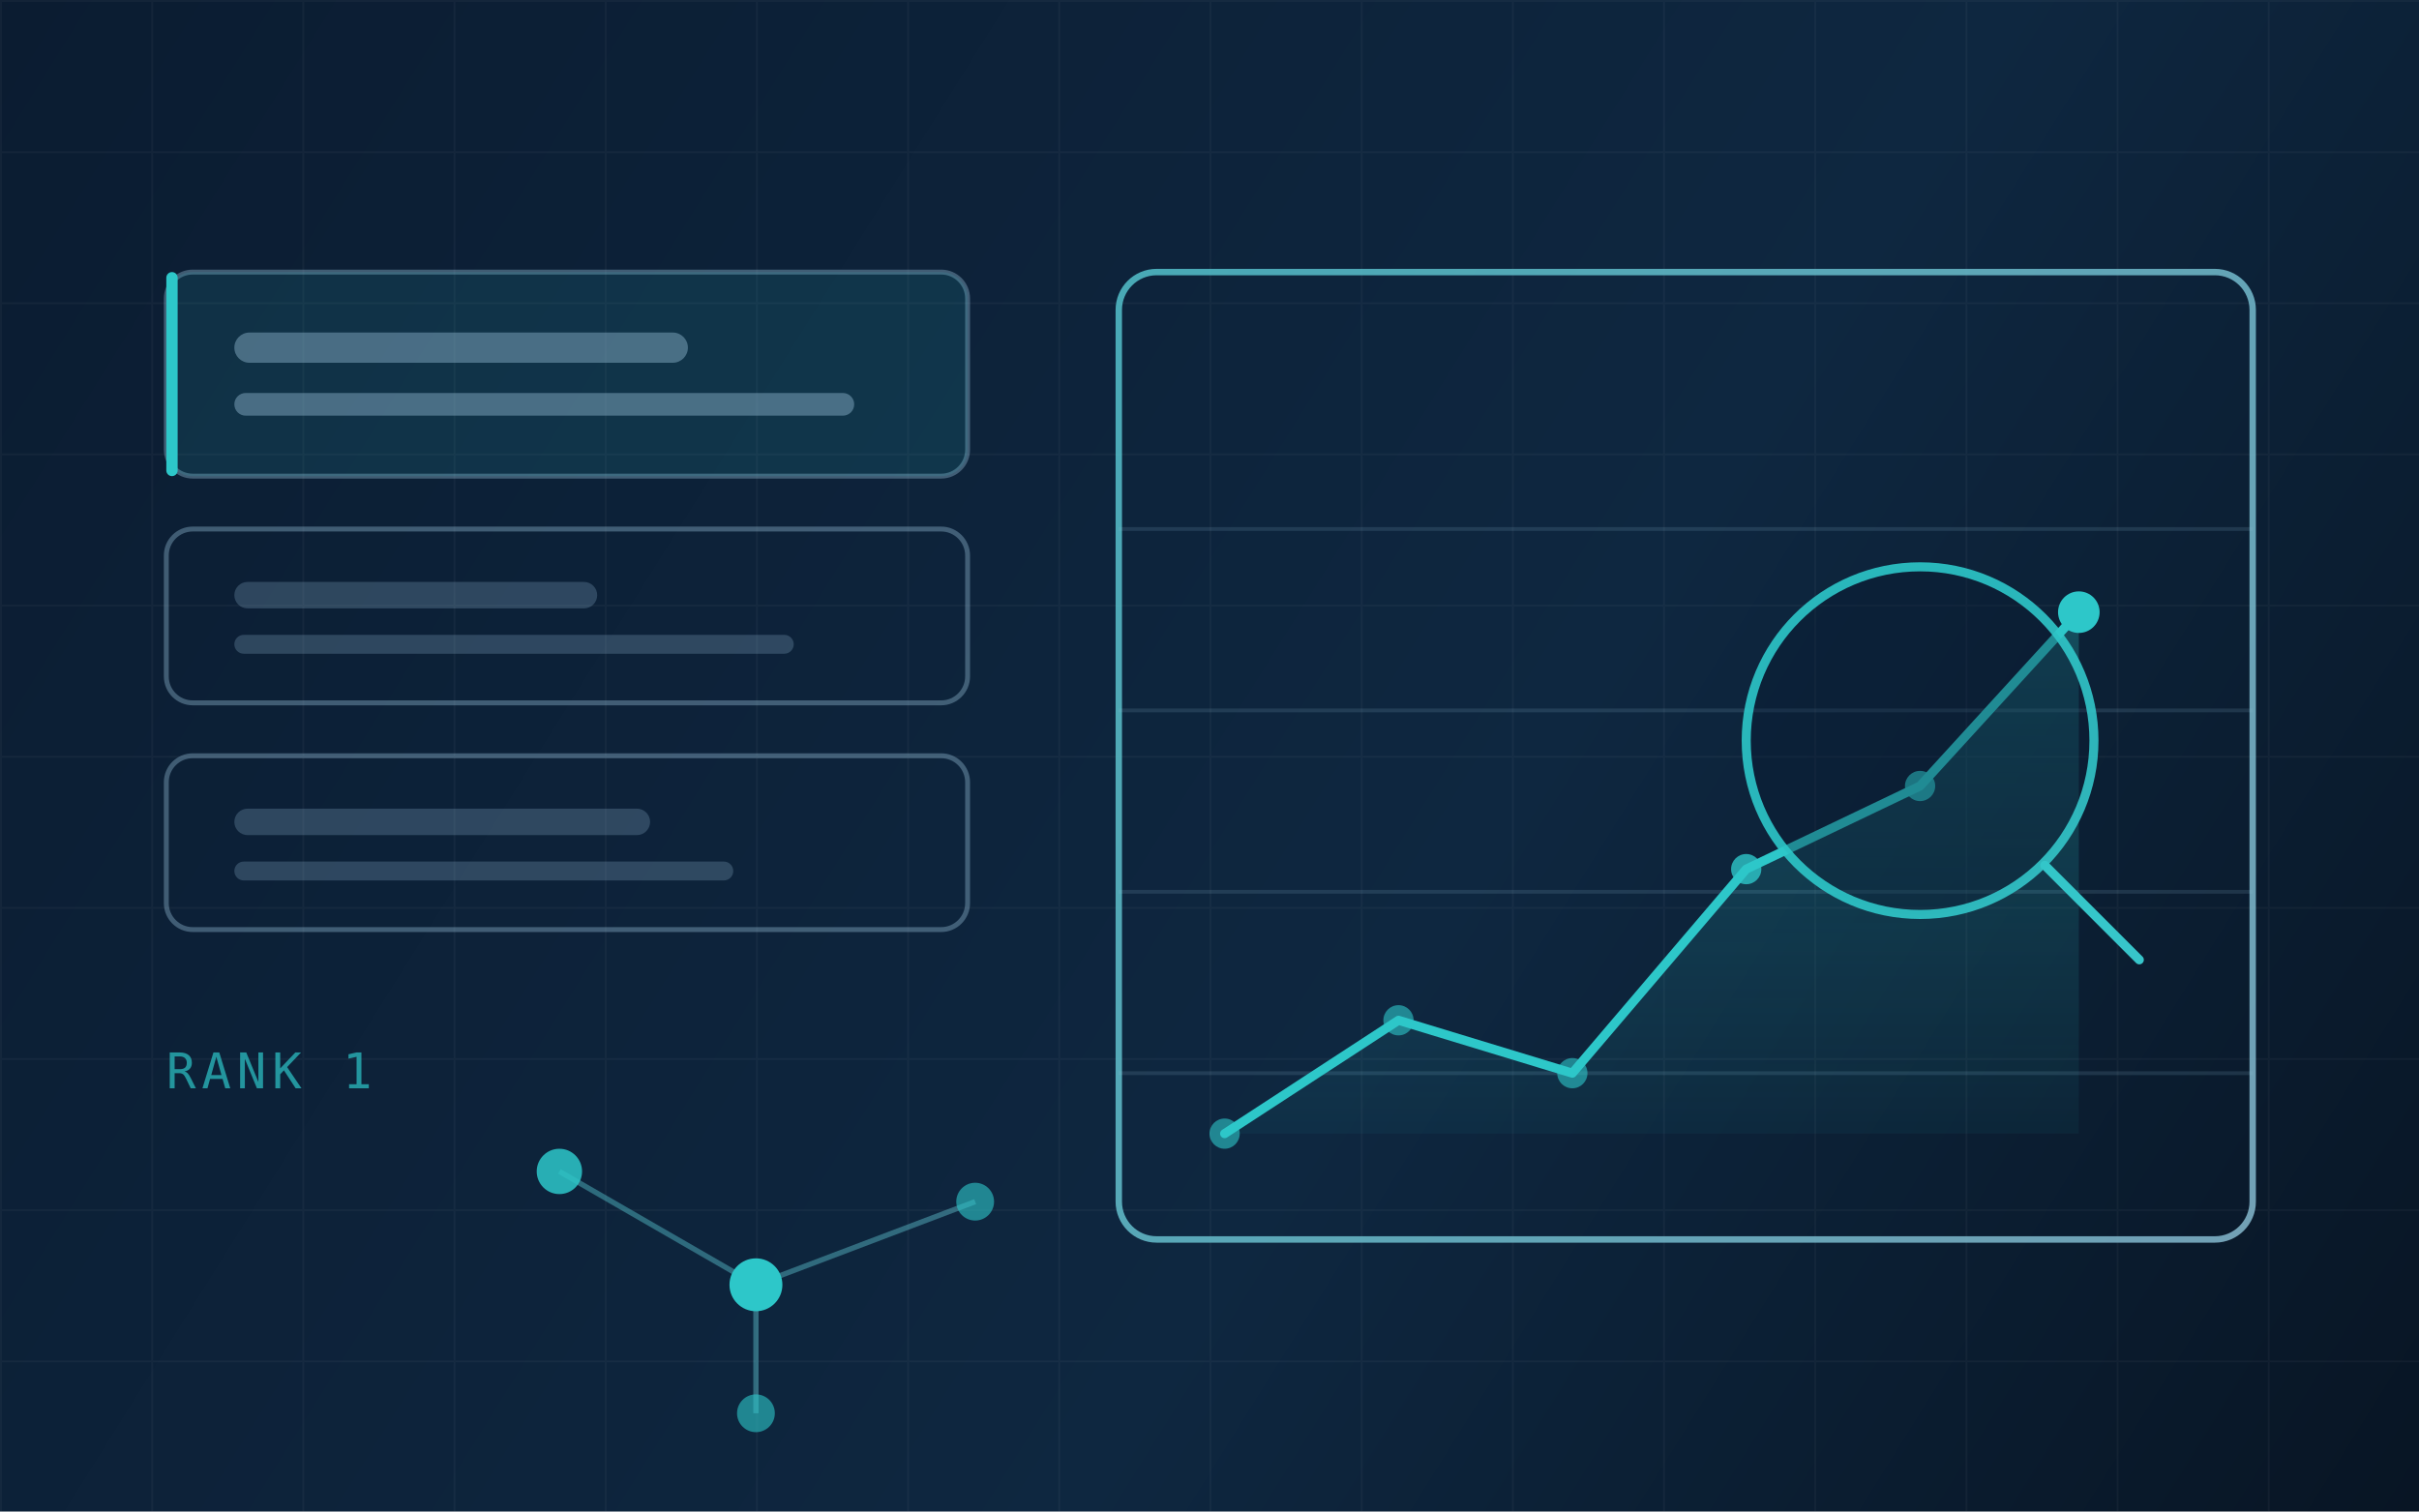
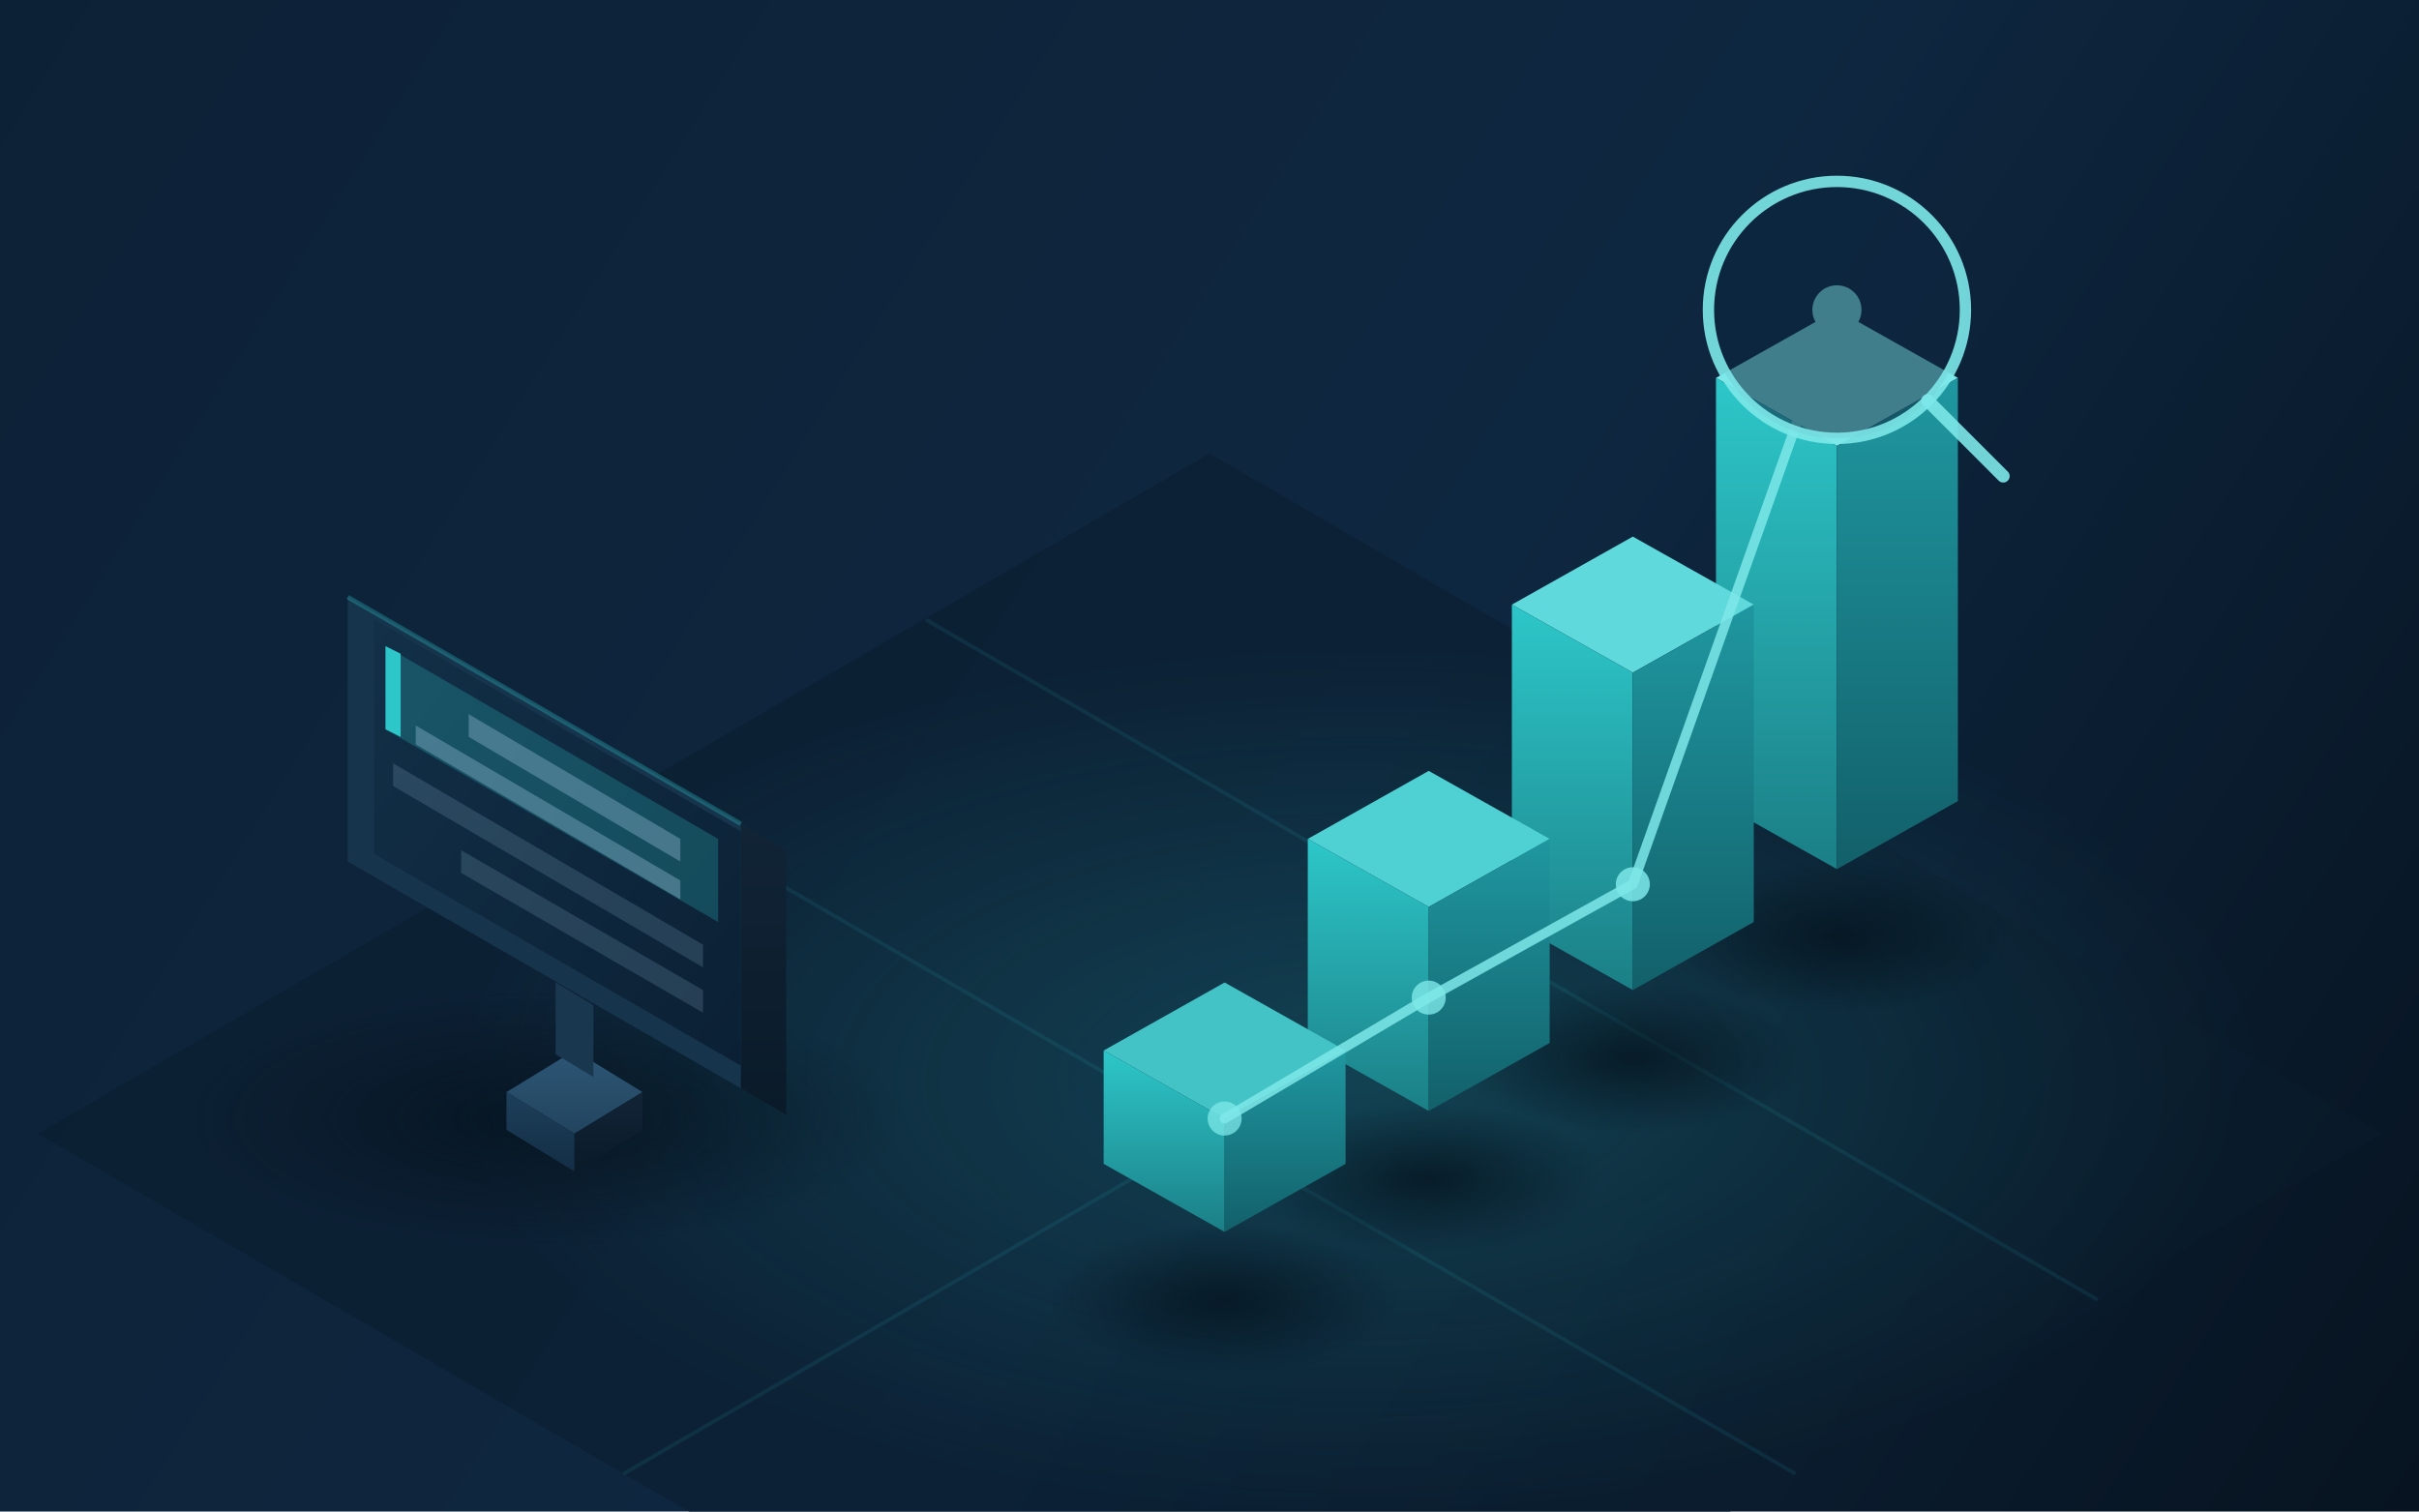
- <svg xmlns="http://www.w3.org/2000/svg" viewBox="0 0 640 400" width="640" height="400" role="img" aria-label="A rising traffic chart under a magnifier, with a search result list and social reach nodes">
+ <svg xmlns="http://www.w3.org/2000/svg" viewBox="0 0 640 400" width="640" height="400" role="img" aria-label="An isometric chart of rising three-dimensional bars with a trend line, beside a screen showing the top search result">
  <defs>
    <linearGradient id="bg" x1="0" y1="0" x2="640" y2="400" gradientUnits="userSpaceOnUse">
-       <stop offset="0" stop-color="#0b1c31" />
-       <stop offset=".6" stop-color="#0e2740" />
-       <stop offset="1" stop-color="#081524" />
+       <stop offset="0" stop-color="#0d2136" />
+       <stop offset=".55" stop-color="#0e2740" />
+       <stop offset="1" stop-color="#071320" />
    </linearGradient>
-     <linearGradient id="ln" x1="0" y1="0" x2="640" y2="400" gradientUnits="userSpaceOnUse">
+     <linearGradient id="fTop" x1="0" y1="0" x2="0" y2="1">
+       <stop offset="0" stop-color="#2d5675" />
+       <stop offset="1" stop-color="#22455f" />
+     </linearGradient>
+     <linearGradient id="fLeft" x1="0" y1="0" x2="0" y2="1">
+       <stop offset="0" stop-color="#1d3f5a" />
+       <stop offset="1" stop-color="#142e46" />
+     </linearGradient>
+     <linearGradient id="fRight" x1="0" y1="0" x2="0" y2="1">
+       <stop offset="0" stop-color="#112436" />
+       <stop offset="1" stop-color="#0a1a29" />
+     </linearGradient>
+     <linearGradient id="barL" x1="0" y1="0" x2="0" y2="1">
      <stop offset="0" stop-color="#2dc7c9" />
-       <stop offset="1" stop-color="#8fb7cf" />
+       <stop offset="1" stop-color="#1b7f86" />
    </linearGradient>
-     <linearGradient id="fill" x1="0" y1="140" x2="0" y2="330" gradientUnits="userSpaceOnUse">
-       <stop offset="0" stop-color="#2dc7c9" stop-opacity=".3" />
+     <linearGradient id="barR" x1="0" y1="0" x2="0" y2="1">
+       <stop offset="0" stop-color="#1f97a0" />
+       <stop offset="1" stop-color="#12606a" />
+     </linearGradient>
+     <linearGradient id="screen" x1="0" y1="0" x2="1" y2="1">
+       <stop offset="0" stop-color="#123048" />
+       <stop offset="1" stop-color="#0b2034" />
+     </linearGradient>
+     <radialGradient id="pool" cx=".5" cy=".5" r=".5">
+       <stop offset="0" stop-color="#2dc7c9" stop-opacity=".2" />
      <stop offset="1" stop-color="#2dc7c9" stop-opacity="0" />
-     </linearGradient>
-     <pattern id="grid" width="40" height="40" patternUnits="userSpaceOnUse">
-       <path d="M40 0H0V40" fill="none" stroke="#ffffff" stroke-opacity=".035" stroke-width="1" />
-     </pattern>
+     </radialGradient>
+     <radialGradient id="shadow" cx=".5" cy=".5" r=".5">
+       <stop offset="0" stop-color="#04101b" stop-opacity=".7" />
+       <stop offset="1" stop-color="#04101b" stop-opacity="0" />
+     </radialGradient>
+     <clipPath id="resScreen">
+       <polygon points="0,-12 -104,-72 -104,-142 0,-82" />
+     </clipPath>
  </defs>
  <rect width="640" height="400" fill="url(#bg)" />
-   <rect width="640" height="400" fill="url(#grid)" />
-   <g fill="none" stroke="#8fb7cf" stroke-opacity=".4" stroke-width="1.3">
-     <rect x="44" y="72" width="212" height="54" rx="7" />
-     <rect x="44" y="140" width="212" height="46" rx="7" />
-     <rect x="44" y="200" width="212" height="46" rx="7" />
+   <polygon points="320,120 630,300 320,480 10,300" fill="#0a1b2b" opacity=".5" />
+   <g stroke="#2dc7c9" stroke-opacity=".1" stroke-width="1">
+     <path d="M165 210L475 390M245 164L555 344" />
+     <path d="M475 210L165 390" />
  </g>
-   <rect x="44" y="72" width="212" height="54" rx="7" fill="#2dc7c9" fill-opacity=".12" />
-   <rect x="44" y="72" width="3" height="54" rx="1.5" fill="#2dc7c9" />
-   <g fill="#8fb7cf" fill-opacity=".45">
-     <rect x="62" y="88" width="120" height="8" rx="4" />
-     <rect x="62" y="104" width="164" height="6" rx="3" />
+   <ellipse cx="360" cy="286" rx="240" ry="115" fill="url(#pool)" />
+   <g>
+     <g transform="translate(486 214)">
+       <ellipse cx="0" cy="34" rx="46" ry="20" fill="url(#shadow)" />
+       <polygon points="0,-132 32,-114 0,-96 -32,-114" fill="#7ee8e9" />
+       <polygon points="-32,-114 0,-96 0,16 -32,-2" fill="url(#barL)" />
+       <polygon points="0,-96 32,-114 32,-2 0,16" fill="url(#barR)" />
+     </g>
+     <g transform="translate(432 246)">
+       <ellipse cx="0" cy="34" rx="46" ry="20" fill="url(#shadow)" />
+       <polygon points="0,-104 32,-86 0,-68 -32,-86" fill="#5fd9db" />
+       <polygon points="-32,-86 0,-68 0,16 -32,-2" fill="url(#barL)" />
+       <polygon points="0,-68 32,-86 32,-2 0,16" fill="url(#barR)" />
+     </g>
+     <g transform="translate(378 278)">
+       <ellipse cx="0" cy="34" rx="46" ry="20" fill="url(#shadow)" />
+       <polygon points="0,-74 32,-56 0,-38 -32,-56" fill="#4fd0d2" />
+       <polygon points="-32,-56 0,-38 0,16 -32,-2" fill="url(#barL)" />
+       <polygon points="0,-38 32,-56 32,-2 0,16" fill="url(#barR)" />
+     </g>
+     <g transform="translate(324 310)">
+       <ellipse cx="0" cy="34" rx="46" ry="20" fill="url(#shadow)" />
+       <polygon points="0,-50 32,-32 0,-14 -32,-32" fill="#43c3c5" />
+       <polygon points="-32,-32 0,-14 0,16 -32,-2" fill="url(#barL)" />
+       <polygon points="0,-14 32,-32 32,-2 0,16" fill="url(#barR)" />
+     </g>
  </g>
-   <g fill="#8fb7cf" fill-opacity=".26">
-     <rect x="62" y="154" width="96" height="7" rx="3.5" />
-     <rect x="62" y="168" width="148" height="5" rx="2.5" />
-     <rect x="62" y="214" width="110" height="7" rx="3.5" />
-     <rect x="62" y="228" width="132" height="5" rx="2.5" />
+   <g fill="none" stroke="#7ee8e9" stroke-width="2.6" stroke-linecap="round" stroke-linejoin="round" opacity=".85">
+     <path d="M324 296L378 264 432 234 486 82" />
  </g>
-   <text x="44" y="288" fill="#2dc7c9" fill-opacity=".7" font-family="ui-monospace,SFMono-Regular,Menlo,monospace" font-size="13" letter-spacing="1.5">RANK 1</text>
-   <g fill="none" stroke="url(#ln)" stroke-width="1.7">
-     <rect x="296" y="72" width="300" height="256" rx="10" stroke-opacity=".85" />
+   <g fill="#7ee8e9">
+     <circle cx="324" cy="296" r="4.5" opacity=".75" />
+     <circle cx="378" cy="264" r="4.5" opacity=".8" />
+     <circle cx="432" cy="234" r="4.5" opacity=".85" />
+     <circle cx="486" cy="82" r="6.5" class="b" />
  </g>
-   <g stroke="#8fb7cf" stroke-opacity=".16" stroke-width="1">
-     <line x1="296" y1="140" x2="596" y2="140" />
-     <line x1="296" y1="188" x2="596" y2="188" />
-     <line x1="296" y1="236" x2="596" y2="236" />
-     <line x1="296" y1="284" x2="596" y2="284" />
+   <g transform="translate(196 300)">
+     <ellipse cx="-52" cy="-4" rx="94" ry="34" fill="url(#shadow)" />
+     <g>
+       <polygon points="-44,-22 -26,-11 -44,0 -62,-11" fill="url(#fTop)" />
+       <polygon points="-62,-11 -44,0 -44,10 -62,-1" fill="url(#fLeft)" />
+       <polygon points="-44,0 -26,-11 -26,-1 -44,10" fill="url(#fRight)" />
+       <polygon points="-49,-40 -39,-34 -39,-15 -49,-21" fill="#1a3750" />
+     </g>
+     <polygon points="0,-82 -104,-142 -92,-135 12,-75" fill="url(#fTop)" />
+     <polygon points="0,-12 12,-5 12,-75 0,-82" fill="url(#fRight)" />
+     <polygon points="0,-12 -104,-72 -104,-142 0,-82" fill="#16344c" />
+     <polygon points="0,-18 -97,-74 -97,-136 0,-80" fill="url(#screen)" />
+     <g clip-path="url(#resScreen)">
+       <polygon points="-6,-78 -94,-129 -94,-107 -6,-56" fill="#2dc7c9" fill-opacity=".25" />
+       <polygon points="-90,-127 -94,-129 -94,-107 -90,-105" fill="#2dc7c9" />
+       <g fill="#8fb7cf" fill-opacity=".4">
+         <polygon points="-16,-72 -72,-105 -72,-111 -16,-78" />
+         <polygon points="-16,-62 -86,-103 -86,-108 -16,-67" />
+       </g>
+       <g fill="#8fb7cf" fill-opacity=".2">
+         <polygon points="-10,-44 -92,-92 -92,-98 -10,-50" />
+         <polygon points="-10,-32 -74,-69 -74,-75 -10,-38" />
+       </g>
+     </g>
+     <polyline points="0,-82 -104,-142" fill="none" stroke="#2dc7c9" stroke-opacity=".3" stroke-width="1.2" />
  </g>
-   <path d="M324 300l46-30 46 14 46-54 46-22 42-46v138H324Z" fill="url(#fill)" />
-   <path d="M324 300l46-30 46 14 46-54 46-22 42-46" fill="none" stroke="#2dc7c9" stroke-width="2.4" stroke-linecap="round" stroke-linejoin="round" />
-   <g fill="#2dc7c9">
-     <circle cx="324" cy="300" r="4" fill-opacity=".6" />
-     <circle cx="370" cy="270" r="4" fill-opacity=".6" />
-     <circle cx="416" cy="284" r="4" fill-opacity=".6" />
-     <circle cx="462" cy="230" r="4" fill-opacity=".8" />
-     <circle cx="508" cy="208" r="4" fill-opacity=".8" />
-     <circle cx="550" cy="162" r="5.5" class="blink" />
-   </g>
-   <g transform="translate(508 196)" fill="none" stroke="url(#ln)" stroke-width="2.4" stroke-linecap="round">
-     <circle r="46" fill="#0b1c31" fill-opacity=".35" stroke-opacity=".9" />
-     <line x1="33" y1="33" x2="58" y2="58" />
-   </g>
-   <g stroke="url(#ln)" stroke-width="1.4" stroke-opacity=".45" fill="none">
-     <path d="M148 310l52 30" />
-     <path d="M200 340l58-22" />
-     <path d="M200 340v34" />
-   </g>
-   <g fill="#2dc7c9">
-     <circle cx="148" cy="310" r="6" fill-opacity=".85" />
-     <circle cx="200" cy="340" r="7" class="blink" />
-     <circle cx="258" cy="318" r="5" fill-opacity=".6" />
-     <circle cx="200" cy="374" r="5" fill-opacity=".6" />
+   <g transform="translate(486 82)">
+     <circle r="34" fill="#0e2740" fill-opacity=".55" stroke="#7ee8e9" stroke-width="3" stroke-opacity=".9" />
+     <line x1="24" y1="24" x2="44" y2="44" stroke="#7ee8e9" stroke-width="3.4" stroke-linecap="round" stroke-opacity=".9" />
  </g>
  <style>
-     .blink { animation: lx 3.4s ease-in-out infinite; }
-     @keyframes lx { 0%,100% { opacity:.5 } 50% { opacity:1 } }
-     @media (prefers-reduced-motion: reduce) { .blink { animation: none } }
+     .b { animation: blink 3.2s ease-in-out infinite }
+     @keyframes blink { 0%,100% { opacity:.55 } 50% { opacity:1 } }
+     @media (prefers-reduced-motion: reduce) { .b { animation: none } }
  </style>
</svg>
